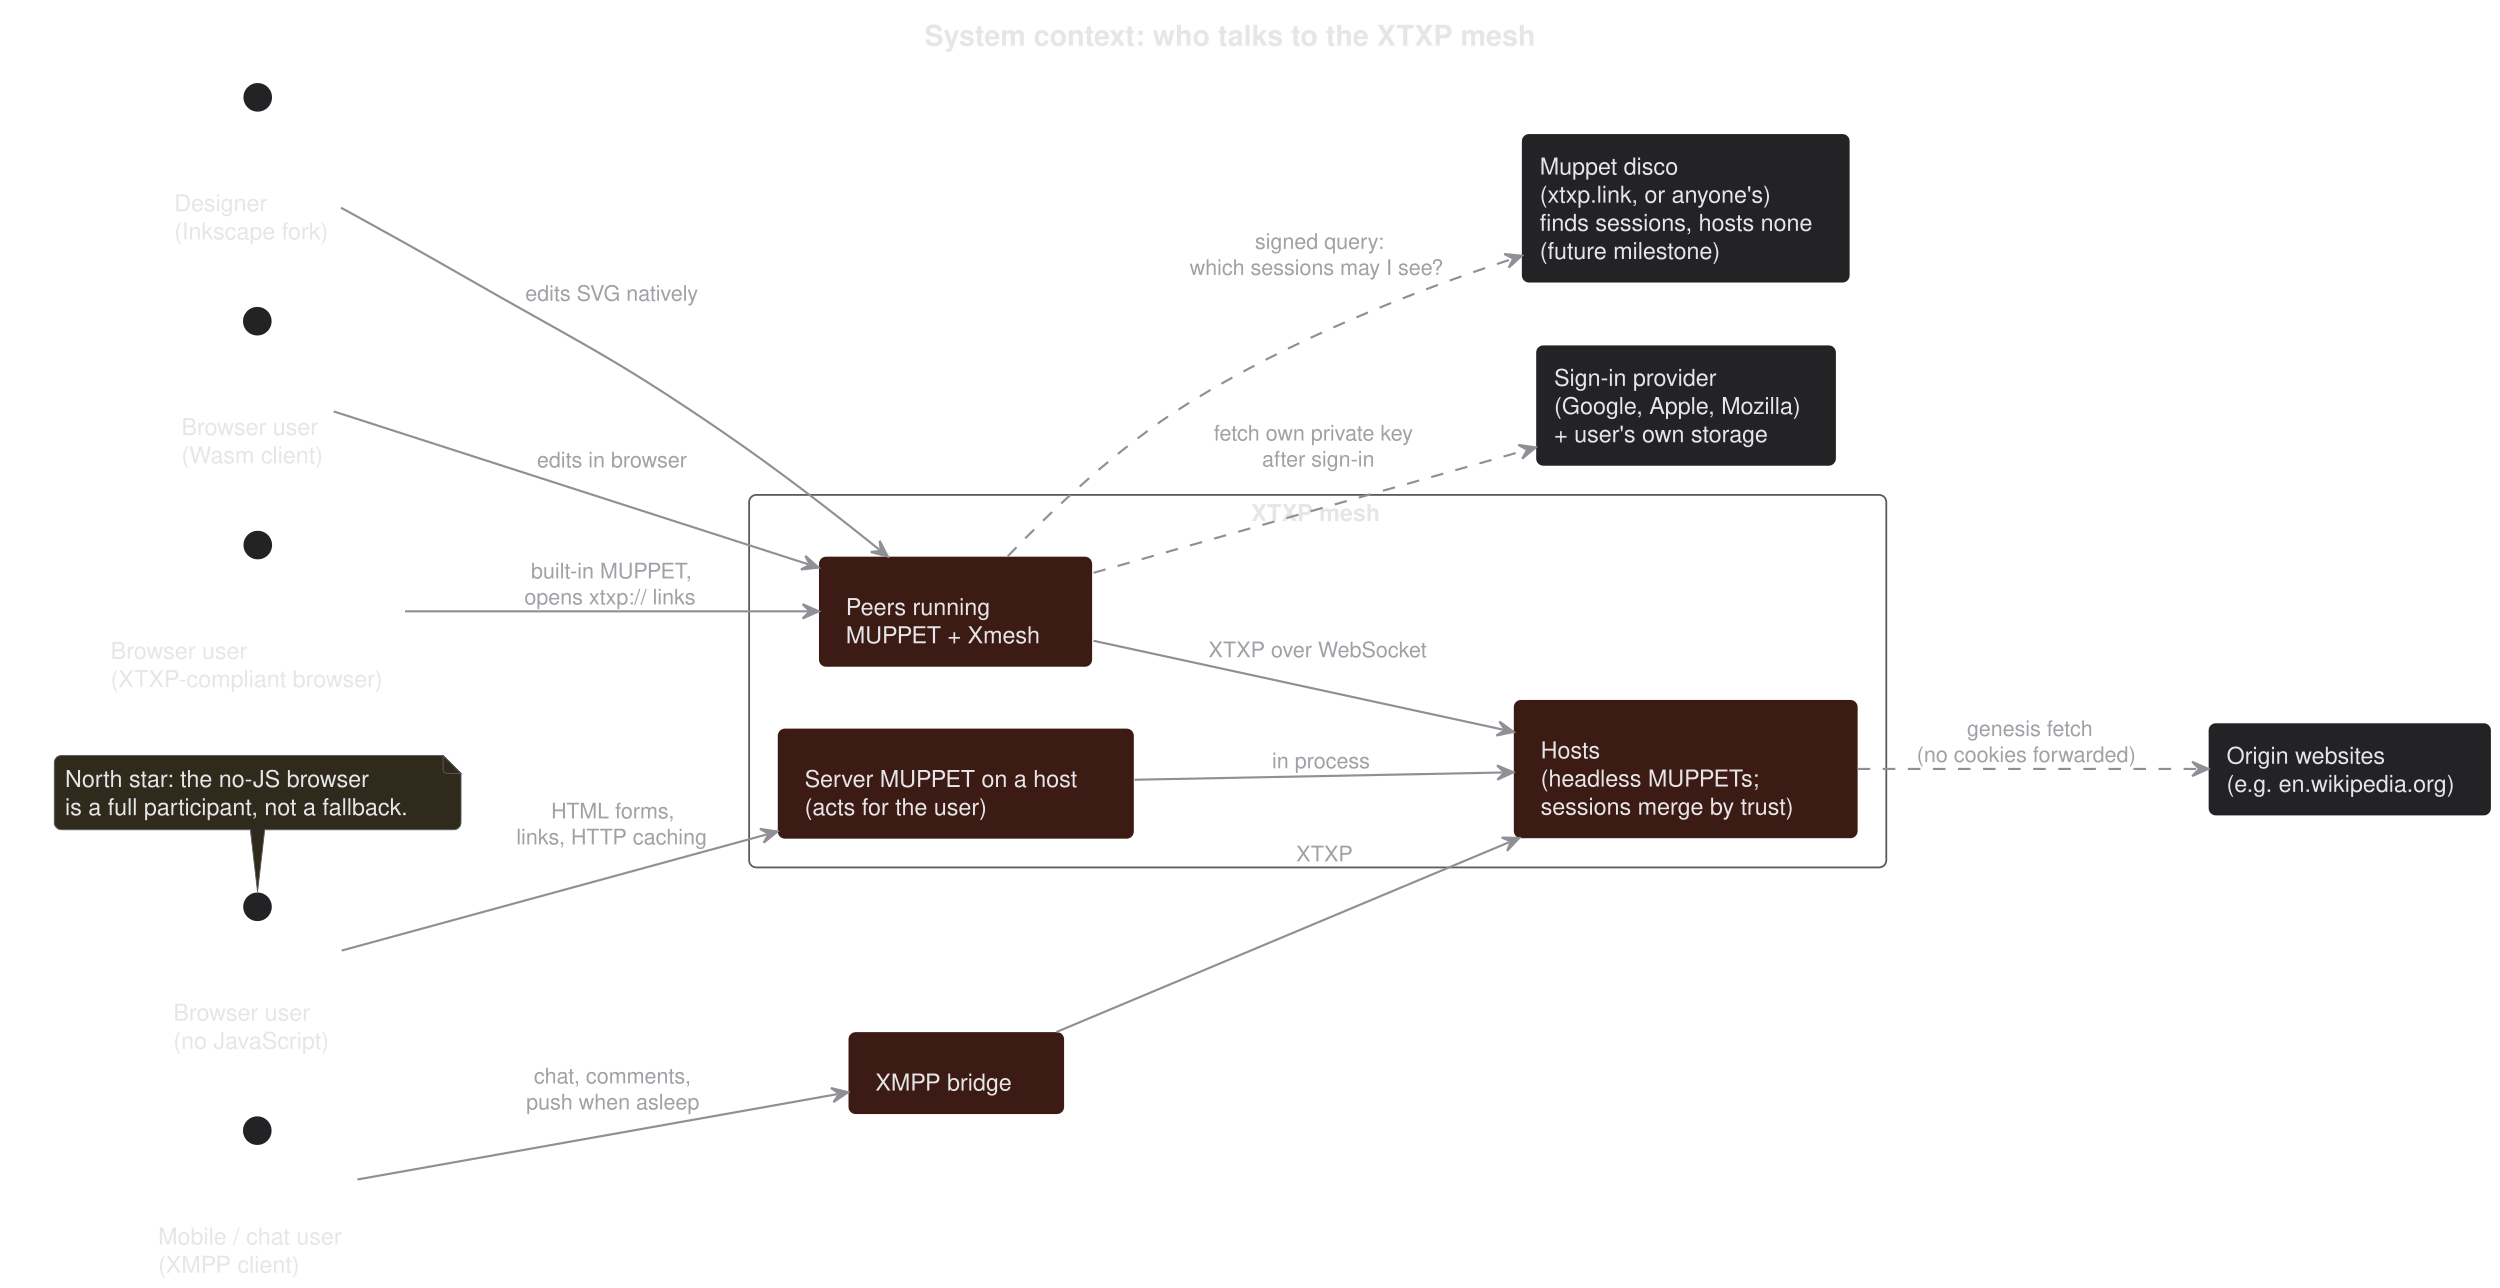
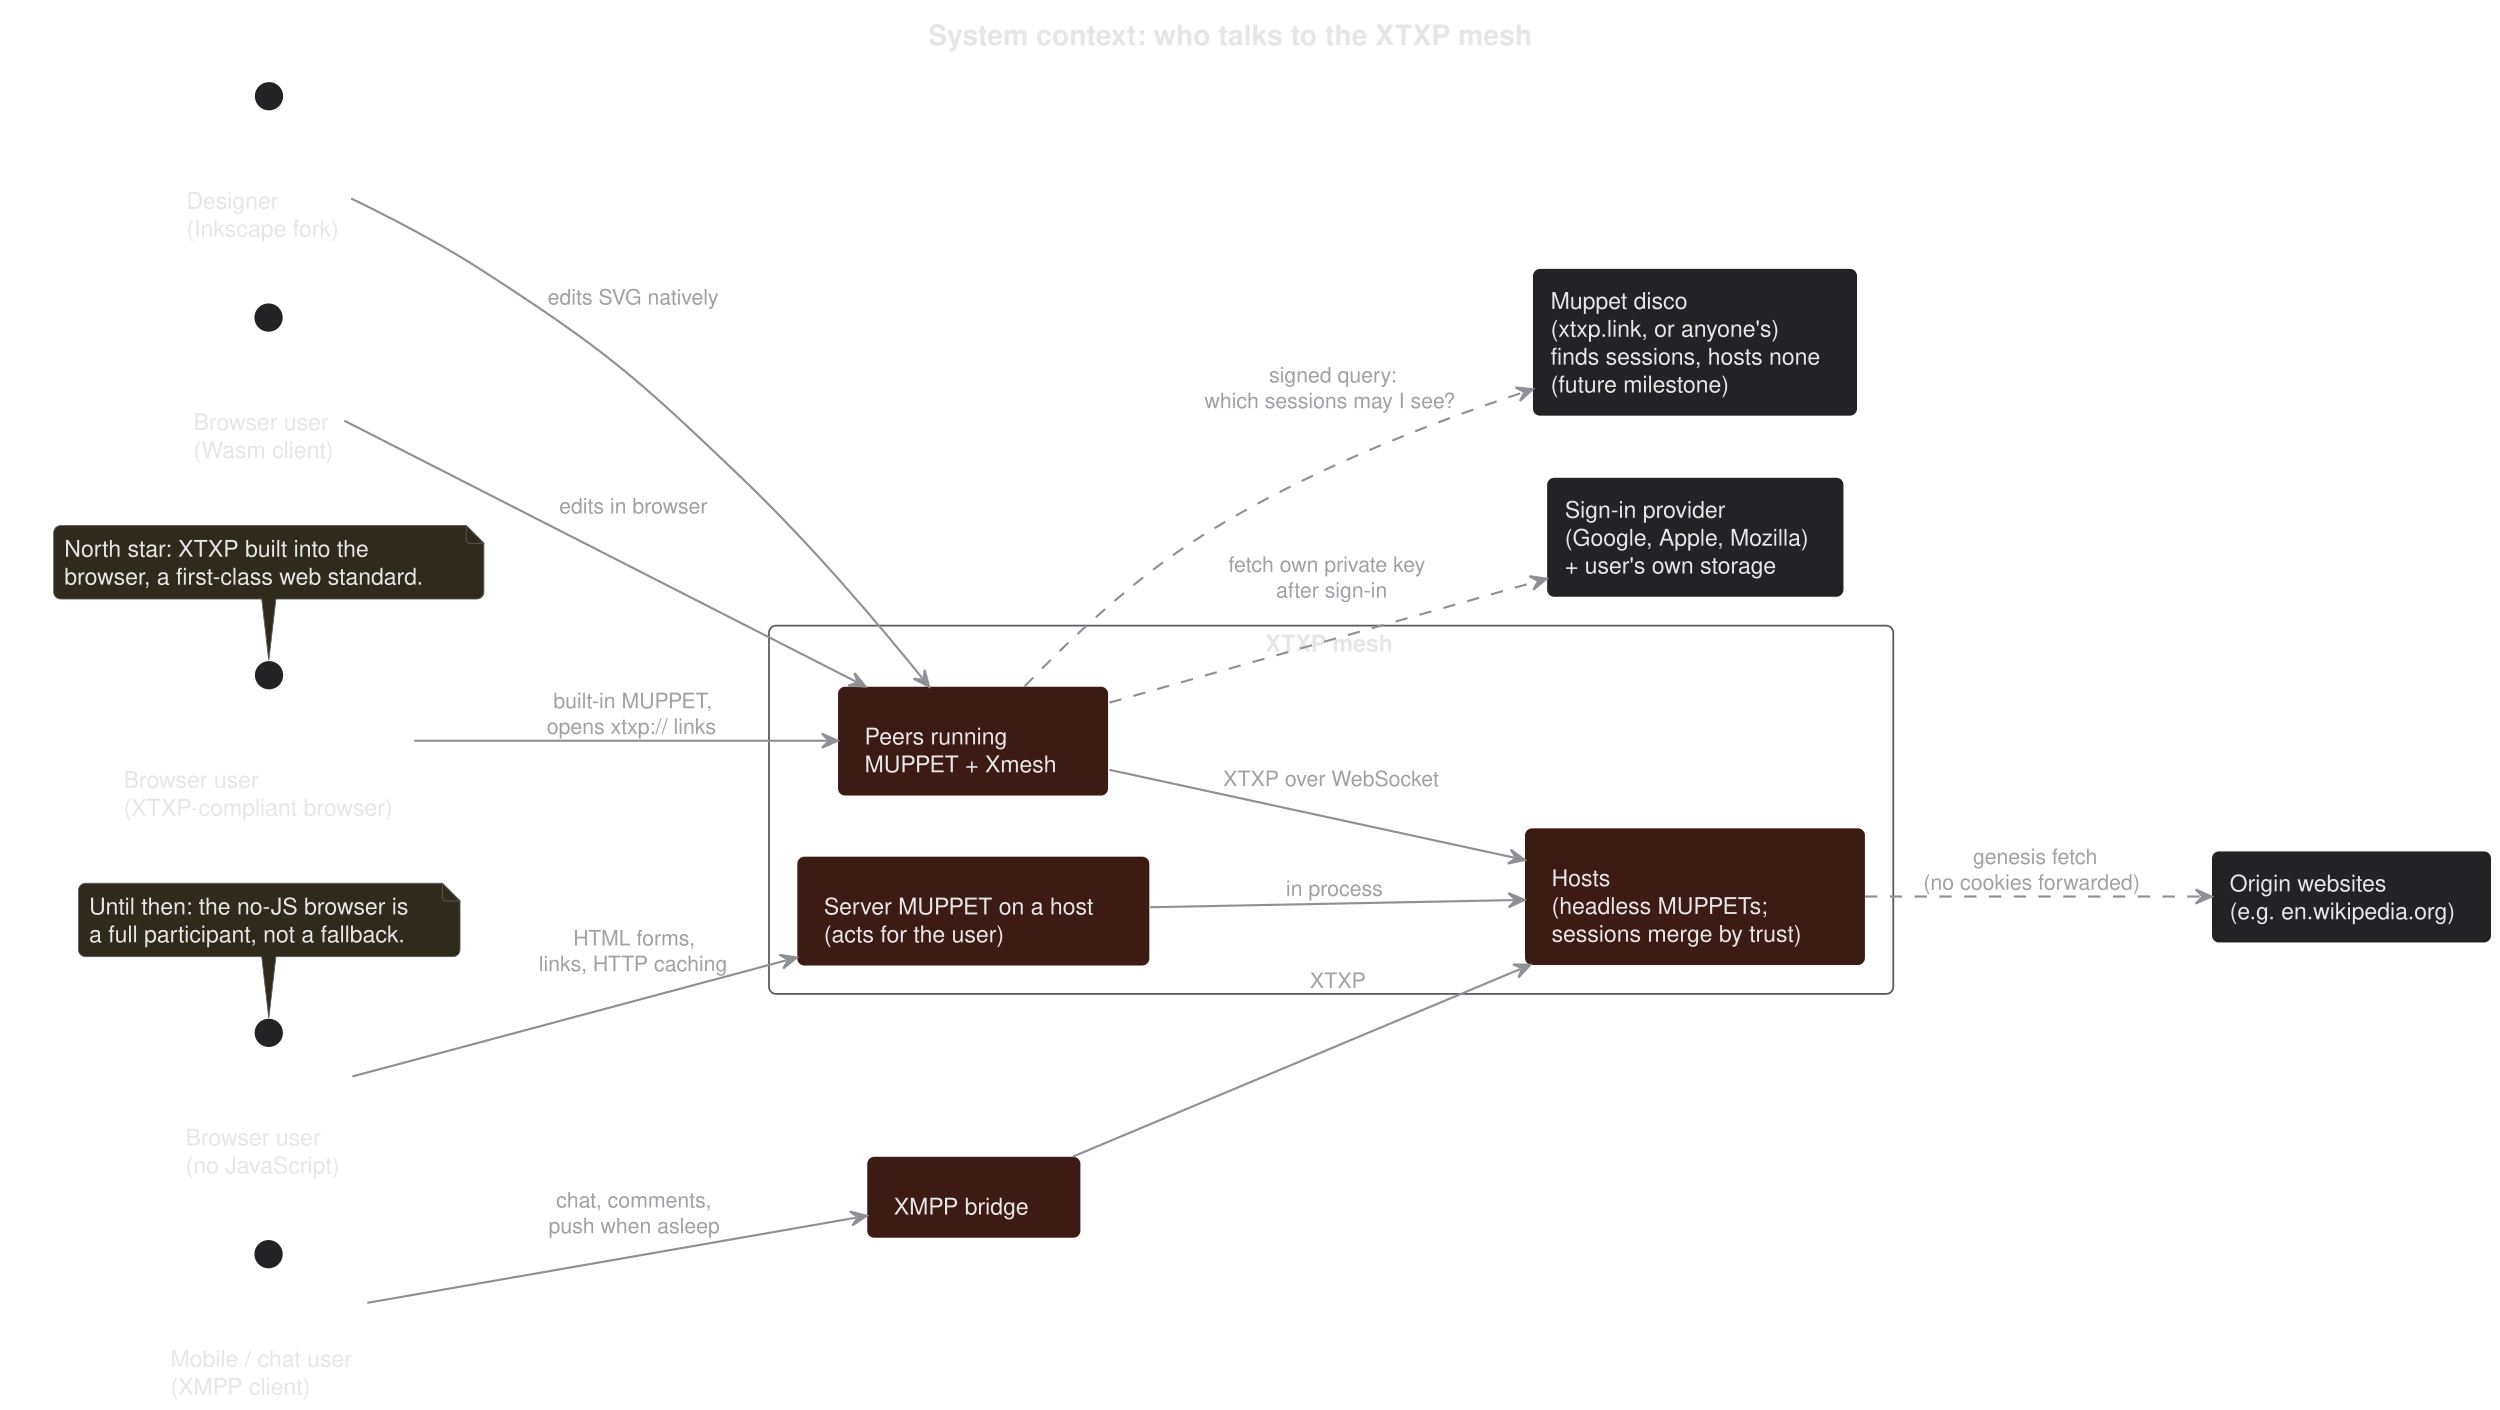
- <svg xmlns="http://www.w3.org/2000/svg" contentStyleType="text/css" data-diagram-type="DESCRIPTION" height="719px" preserveAspectRatio="none" style="width:1396px;height:719px;" version="1.1" viewBox="0 0 1396 719" width="1396px" zoomAndPan="magnify">
+ <svg xmlns="http://www.w3.org/2000/svg" contentStyleType="text/css" data-diagram-type="DESCRIPTION" height="796px" preserveAspectRatio="none" style="width:1412px;height:796px;" version="1.1" viewBox="0 0 1412 796" width="1412px" zoomAndPan="magnify">
  <defs />
  <g>
    <g class="title" data-source-line="2">
-       <text fill="#E6E6E8" font-family="Helvetica" font-size="16" font-weight="bold" lengthAdjust="spacing" textLength="350.5" x="516.21" y="25.5">System context: who talks to the XTXP mesh</text>
+       <text fill="#E6E6E8" font-family="Helvetica" font-size="16" font-weight="bold" lengthAdjust="spacing" textLength="350.5" x="524.215" y="25.5">System context: who talks to the XTXP mesh</text>
    </g>
    <g class="cluster" data-entity="mesh" data-source-line="12" data-uid="ent0007" id="cluster_mesh">
-       <rect fill="none" height="208" rx="4" ry="4" style="stroke:#5A5A60;stroke-width:1;" width="635" x="418.31" y="276.359" />
-       <text fill="#E6E6E8" font-family="Helvetica" font-size="13" font-weight="bold" lengthAdjust="spacing" textLength="74.356" x="698.632" y="290.953">XTXP mesh</text>
+       <rect fill="none" height="208" rx="4" ry="4" style="stroke:#5A5A60;stroke-width:1;" width="635" x="434.32" y="353.359" />
+       <text fill="#E6E6E8" font-family="Helvetica" font-size="13" font-weight="bold" lengthAdjust="spacing" textLength="74.356" x="714.642" y="367.953">XTXP mesh</text>
    </g>
    <g class="entity" data-entity="peers" data-source-line="13" data-uid="ent0008" id="entity_peers">
-       <rect fill="#3D1B15" height="61.459" rx="4" ry="4" width="152.525" x="457.31" y="310.859" />
-       <rect fill="#3D1B15" height="10" width="15" x="589.835" y="315.859" />
-       <rect fill="#3D1B15" height="2" width="4" x="587.835" y="317.859" />
-       <rect fill="#3D1B15" height="2" width="4" x="587.835" y="321.859" />
-       <text fill="#E6E6E8" font-family="Helvetica" font-size="13" lengthAdjust="spacing" textLength="85.617" x="472.31" y="343.453">Peers running</text>
-       <text fill="#E6E6E8" font-family="Helvetica" font-size="13" lengthAdjust="spacing" textLength="112.525" x="472.31" y="359.183">MUPPET + Xmesh</text>
+       <rect fill="#3D1B15" height="61.459" rx="4" ry="4" width="152.525" x="473.32" y="387.859" />
+       <rect fill="#3D1B15" height="10" width="15" x="605.845" y="392.859" />
+       <rect fill="#3D1B15" height="2" width="4" x="603.845" y="394.859" />
+       <rect fill="#3D1B15" height="2" width="4" x="603.845" y="398.859" />
+       <text fill="#E6E6E8" font-family="Helvetica" font-size="13" lengthAdjust="spacing" textLength="85.617" x="488.32" y="420.453">Peers running</text>
+       <text fill="#E6E6E8" font-family="Helvetica" font-size="13" lengthAdjust="spacing" textLength="112.525" x="488.32" y="436.183">MUPPET + Xmesh</text>
    </g>
    <g class="entity" data-entity="hosts" data-source-line="14" data-uid="ent0009" id="entity_hosts">
-       <rect fill="#3D1B15" height="77.189" rx="4" ry="4" width="191.988" x="845.31" y="390.859" />
-       <rect fill="#3D1B15" height="10" width="15" x="1017.298" y="395.859" />
-       <rect fill="#3D1B15" height="2" width="4" x="1015.298" y="397.859" />
-       <rect fill="#3D1B15" height="2" width="4" x="1015.298" y="401.859" />
-       <text fill="#E6E6E8" font-family="Helvetica" font-size="13" lengthAdjust="spacing" textLength="35.433" x="860.31" y="423.453">Hosts</text>
-       <text fill="#E6E6E8" font-family="Helvetica" font-size="13" lengthAdjust="spacing" textLength="128.388" x="860.31" y="439.183">(headless MUPPETs;</text>
-       <text fill="#E6E6E8" font-family="Helvetica" font-size="13" lengthAdjust="spacing" textLength="151.988" x="860.31" y="454.912">sessions merge by trust)</text>
+       <rect fill="#3D1B15" height="77.189" rx="4" ry="4" width="191.988" x="861.32" y="467.859" />
+       <rect fill="#3D1B15" height="10" width="15" x="1033.308" y="472.859" />
+       <rect fill="#3D1B15" height="2" width="4" x="1031.308" y="474.859" />
+       <rect fill="#3D1B15" height="2" width="4" x="1031.308" y="478.859" />
+       <text fill="#E6E6E8" font-family="Helvetica" font-size="13" lengthAdjust="spacing" textLength="35.433" x="876.32" y="500.453">Hosts</text>
+       <text fill="#E6E6E8" font-family="Helvetica" font-size="13" lengthAdjust="spacing" textLength="128.388" x="876.32" y="516.183">(headless MUPPETs;</text>
+       <text fill="#E6E6E8" font-family="Helvetica" font-size="13" lengthAdjust="spacing" textLength="151.988" x="876.32" y="531.912">sessions merge by trust)</text>
    </g>
    <g class="entity" data-entity="server" data-source-line="15" data-uid="ent0010" id="entity_server">
-       <rect fill="#3D1B15" height="61.459" rx="4" ry="4" width="198.818" x="434.31" y="406.859" />
-       <rect fill="#3D1B15" height="10" width="15" x="613.128" y="411.859" />
-       <rect fill="#3D1B15" height="2" width="4" x="611.128" y="413.859" />
-       <rect fill="#3D1B15" height="2" width="4" x="611.128" y="417.859" />
-       <text fill="#E6E6E8" font-family="Helvetica" font-size="13" lengthAdjust="spacing" textLength="158.818" x="449.31" y="439.453">Server MUPPET on a host</text>
-       <text fill="#E6E6E8" font-family="Helvetica" font-size="13" lengthAdjust="spacing" textLength="110.335" x="449.31" y="455.183">(acts for the user)</text>
+       <rect fill="#3D1B15" height="61.459" rx="4" ry="4" width="198.818" x="450.32" y="483.859" />
+       <rect fill="#3D1B15" height="10" width="15" x="629.138" y="488.859" />
+       <rect fill="#3D1B15" height="2" width="4" x="627.138" y="490.859" />
+       <rect fill="#3D1B15" height="2" width="4" x="627.138" y="494.859" />
+       <text fill="#E6E6E8" font-family="Helvetica" font-size="13" lengthAdjust="spacing" textLength="158.818" x="465.32" y="516.453">Server MUPPET on a host</text>
+       <text fill="#E6E6E8" font-family="Helvetica" font-size="13" lengthAdjust="spacing" textLength="110.335" x="465.32" y="532.183">(acts for the user)</text>
    </g>
    <g class="entity" data-entity="designer" data-source-line="6" data-uid="ent0002" id="entity_designer">
-       <ellipse cx="143.915" cy="54.359" fill="#232326" rx="8" ry="8" />
-       <path d="M143.915,62.359 L143.915,89.359 M130.915,70.359 L156.915,70.359 M143.915,89.359 L130.915,104.359 M143.915,89.359 L156.915,104.359" fill="none" />
-       <text fill="#E6E6E8" font-family="Helvetica" font-size="13" lengthAdjust="spacing" textLength="55.098" x="97.31" y="117.953">Designer</text>
-       <text fill="#E6E6E8" font-family="Helvetica" font-size="13" lengthAdjust="spacing" textLength="93.209" x="97.31" y="133.683">(Inkscape fork)</text>
+       <ellipse cx="151.924" cy="54.359" fill="#232326" rx="8" ry="8" />
+       <path d="M151.924,62.359 L151.924,89.359 M138.924,70.359 L164.924,70.359 M151.924,89.359 L138.924,104.359 M151.924,89.359 L164.924,104.359" fill="none" />
+       <text fill="#E6E6E8" font-family="Helvetica" font-size="13" lengthAdjust="spacing" textLength="55.098" x="105.32" y="117.953">Designer</text>
+       <text fill="#E6E6E8" font-family="Helvetica" font-size="13" lengthAdjust="spacing" textLength="93.209" x="105.32" y="133.683">(Inkscape fork)</text>
    </g>
    <g class="entity" data-entity="wasm" data-source-line="7" data-uid="ent0003" id="entity_wasm">
-       <ellipse cx="143.677" cy="179.359" fill="#232326" rx="8" ry="8" />
-       <path d="M143.677,187.359 L143.677,214.359 M130.677,195.359 L156.677,195.359 M143.677,214.359 L130.677,229.359 M143.677,214.359 L156.677,229.359" fill="none" />
-       <text fill="#E6E6E8" font-family="Helvetica" font-size="13" lengthAdjust="spacing" textLength="81.847" x="101.31" y="242.953">Browser user</text>
-       <text fill="#E6E6E8" font-family="Helvetica" font-size="13" lengthAdjust="spacing" textLength="84.735" x="101.31" y="258.683">(Wasm client)</text>
+       <ellipse cx="151.687" cy="179.359" fill="#232326" rx="8" ry="8" />
+       <path d="M151.687,187.359 L151.687,214.359 M138.687,195.359 L164.687,195.359 M151.687,214.359 L138.687,229.359 M151.687,214.359 L164.687,229.359" fill="none" />
+       <text fill="#E6E6E8" font-family="Helvetica" font-size="13" lengthAdjust="spacing" textLength="81.847" x="109.32" y="242.953">Browser user</text>
+       <text fill="#E6E6E8" font-family="Helvetica" font-size="13" lengthAdjust="spacing" textLength="84.735" x="109.32" y="258.683">(Wasm client)</text>
    </g>
    <g class="entity" data-entity="native" data-source-line="8" data-uid="ent0004" id="entity_native">
-       <ellipse cx="143.946" cy="304.359" fill="#232326" rx="8" ry="8" />
-       <path d="M143.946,312.359 L143.946,339.359 M130.946,320.359 L156.946,320.359 M143.946,339.359 L130.946,354.359 M143.946,339.359 L156.946,354.359" fill="none" />
-       <text fill="#E6E6E8" font-family="Helvetica" font-size="13" lengthAdjust="spacing" textLength="81.847" x="61.81" y="367.953">Browser user</text>
-       <text fill="#E6E6E8" font-family="Helvetica" font-size="13" lengthAdjust="spacing" textLength="164.271" x="61.81" y="383.683">(XTXP-compliant browser)</text>
+       <ellipse cx="151.956" cy="381.359" fill="#232326" rx="8" ry="8" />
+       <path d="M151.956,389.359 L151.956,416.359 M138.956,397.359 L164.956,397.359 M151.956,416.359 L138.956,431.359 M151.956,416.359 L164.956,431.359" fill="none" />
+       <text fill="#E6E6E8" font-family="Helvetica" font-size="13" lengthAdjust="spacing" textLength="81.847" x="69.82" y="444.953">Browser user</text>
+       <text fill="#E6E6E8" font-family="Helvetica" font-size="13" lengthAdjust="spacing" textLength="164.271" x="69.82" y="460.683">(XTXP-compliant browser)</text>
    </g>
    <g class="entity" data-entity="nojs" data-source-line="9" data-uid="ent0005" id="entity_nojs">
-       <ellipse cx="143.792" cy="506.359" fill="#232326" rx="8" ry="8" />
-       <path d="M143.792,514.359 L143.792,541.359 M130.792,522.359 L156.792,522.359 M143.792,541.359 L130.792,556.359 M143.792,541.359 L156.792,556.359" fill="none" />
-       <text fill="#E6E6E8" font-family="Helvetica" font-size="13" lengthAdjust="spacing" textLength="81.847" x="96.81" y="569.953">Browser user</text>
-       <text fill="#E6E6E8" font-family="Helvetica" font-size="13" lengthAdjust="spacing" textLength="93.964" x="96.81" y="585.683">(no JavaScript)</text>
+       <ellipse cx="151.802" cy="583.359" fill="#232326" rx="8" ry="8" />
+       <path d="M151.802,591.359 L151.802,618.359 M138.802,599.359 L164.802,599.359 M151.802,618.359 L138.802,633.359 M151.802,618.359 L164.802,633.359" fill="none" />
+       <text fill="#E6E6E8" font-family="Helvetica" font-size="13" lengthAdjust="spacing" textLength="81.847" x="104.82" y="646.953">Browser user</text>
+       <text fill="#E6E6E8" font-family="Helvetica" font-size="13" lengthAdjust="spacing" textLength="93.964" x="104.82" y="662.683">(no JavaScript)</text>
    </g>
    <g class="entity" data-entity="mobile" data-source-line="10" data-uid="ent0006" id="entity_mobile">
-       <ellipse cx="143.668" cy="631.359" fill="#232326" rx="8" ry="8" />
-       <path d="M143.668,639.359 L143.668,666.359 M130.668,647.359 L156.668,647.359 M143.668,666.359 L130.668,681.359 M143.668,666.359 L156.668,681.359" fill="none" />
-       <text fill="#E6E6E8" font-family="Helvetica" font-size="13" lengthAdjust="spacing" textLength="110.716" x="88.31" y="694.953">Mobile / chat user</text>
-       <text fill="#E6E6E8" font-family="Helvetica" font-size="13" lengthAdjust="spacing" textLength="83.592" x="88.31" y="710.683">(XMPP client)</text>
+       <ellipse cx="151.678" cy="708.359" fill="#232326" rx="8" ry="8" />
+       <path d="M151.678,716.359 L151.678,743.359 M138.678,724.359 L164.678,724.359 M151.678,743.359 L138.678,758.359 M151.678,743.359 L164.678,758.359" fill="none" />
+       <text fill="#E6E6E8" font-family="Helvetica" font-size="13" lengthAdjust="spacing" textLength="110.716" x="96.32" y="771.953">Mobile / chat user</text>
+       <text fill="#E6E6E8" font-family="Helvetica" font-size="13" lengthAdjust="spacing" textLength="83.592" x="96.32" y="787.683">(XMPP client)</text>
    </g>
    <g class="entity" data-entity="disco" data-source-line="18" data-uid="ent0011" id="entity_disco">
-       <rect fill="#232326" height="82.918" rx="4" ry="4" width="183.02" x="849.81" y="74.859" />
-       <text fill="#E6E6E8" font-family="Helvetica" font-size="13" lengthAdjust="spacing" textLength="84.03" x="859.81" y="97.453">Muppet disco</text>
-       <text fill="#E6E6E8" font-family="Helvetica" font-size="13" lengthAdjust="spacing" textLength="140.594" x="859.81" y="113.183">(xtxp.link, or anyone's)</text>
-       <text fill="#E6E6E8" font-family="Helvetica" font-size="13" lengthAdjust="spacing" textLength="163.02" x="859.81" y="128.912">finds sessions, hosts none</text>
-       <text fill="#E6E6E8" font-family="Helvetica" font-size="13" lengthAdjust="spacing" textLength="109.484" x="859.81" y="144.642">(future milestone)</text>
+       <rect fill="#232326" height="82.918" rx="4" ry="4" width="183.02" x="865.82" y="151.859" />
+       <text fill="#E6E6E8" font-family="Helvetica" font-size="13" lengthAdjust="spacing" textLength="84.03" x="875.82" y="174.453">Muppet disco</text>
+       <text fill="#E6E6E8" font-family="Helvetica" font-size="13" lengthAdjust="spacing" textLength="140.594" x="875.82" y="190.183">(xtxp.link, or anyone's)</text>
+       <text fill="#E6E6E8" font-family="Helvetica" font-size="13" lengthAdjust="spacing" textLength="163.02" x="875.82" y="205.912">finds sessions, hosts none</text>
+       <text fill="#E6E6E8" font-family="Helvetica" font-size="13" lengthAdjust="spacing" textLength="109.484" x="875.82" y="221.642">(future milestone)</text>
    </g>
    <g class="entity" data-entity="bridge" data-source-line="19" data-uid="ent0012" id="entity_bridge">
-       <rect fill="#3D1B15" height="45.73" rx="4" ry="4" width="120.387" x="473.81" y="576.359" />
-       <rect fill="#3D1B15" height="10" width="15" x="574.197" y="581.359" />
-       <rect fill="#3D1B15" height="2" width="4" x="572.197" y="583.359" />
-       <rect fill="#3D1B15" height="2" width="4" x="572.197" y="587.359" />
-       <text fill="#E6E6E8" font-family="Helvetica" font-size="13" lengthAdjust="spacing" textLength="80.387" x="488.81" y="608.953">XMPP bridge</text>
+       <rect fill="#3D1B15" height="45.73" rx="4" ry="4" width="120.387" x="489.82" y="653.359" />
+       <rect fill="#3D1B15" height="10" width="15" x="590.207" y="658.359" />
+       <rect fill="#3D1B15" height="2" width="4" x="588.207" y="660.359" />
+       <rect fill="#3D1B15" height="2" width="4" x="588.207" y="664.359" />
+       <text fill="#E6E6E8" font-family="Helvetica" font-size="13" lengthAdjust="spacing" textLength="80.387" x="504.82" y="685.953">XMPP bridge</text>
    </g>
    <g class="entity" data-entity="origin" data-source-line="20" data-uid="ent0013" id="entity_origin">
-       <rect fill="#232326" height="51.459" rx="4" ry="4" width="157.611" x="1233.31" y="403.859" />
-       <text fill="#E6E6E8" font-family="Helvetica" font-size="13" lengthAdjust="spacing" textLength="95.323" x="1243.31" y="426.453">Origin websites</text>
-       <text fill="#E6E6E8" font-family="Helvetica" font-size="13" lengthAdjust="spacing" textLength="137.611" x="1243.31" y="442.183">(e.g. en.wikipedia.org)</text>
+       <rect fill="#232326" height="51.459" rx="4" ry="4" width="157.611" x="1249.32" y="480.859" />
+       <text fill="#E6E6E8" font-family="Helvetica" font-size="13" lengthAdjust="spacing" textLength="95.323" x="1259.32" y="503.453">Origin websites</text>
+       <text fill="#E6E6E8" font-family="Helvetica" font-size="13" lengthAdjust="spacing" textLength="137.611" x="1259.32" y="519.183">(e.g. en.wikipedia.org)</text>
    </g>
    <g class="entity" data-entity="sso" data-source-line="21" data-uid="ent0014" id="entity_sso">
-       <rect fill="#232326" height="67.189" rx="4" ry="4" width="167.355" x="857.81" y="192.859" />
-       <text fill="#E6E6E8" font-family="Helvetica" font-size="13" lengthAdjust="spacing" textLength="99.144" x="867.81" y="215.453">Sign-in provider</text>
-       <text fill="#E6E6E8" font-family="Helvetica" font-size="13" lengthAdjust="spacing" textLength="147.355" x="867.81" y="231.183">(Google, Apple, Mozilla)</text>
-       <text fill="#E6E6E8" font-family="Helvetica" font-size="13" lengthAdjust="spacing" textLength="130.121" x="867.81" y="246.912">+ user's own storage</text>
+       <rect fill="#232326" height="67.189" rx="4" ry="4" width="167.355" x="873.82" y="269.859" />
+       <text fill="#E6E6E8" font-family="Helvetica" font-size="13" lengthAdjust="spacing" textLength="99.144" x="883.82" y="292.453">Sign-in provider</text>
+       <text fill="#E6E6E8" font-family="Helvetica" font-size="13" lengthAdjust="spacing" textLength="147.355" x="883.82" y="308.183">(Google, Apple, Mozilla)</text>
+       <text fill="#E6E6E8" font-family="Helvetica" font-size="13" lengthAdjust="spacing" textLength="130.121" x="883.82" y="323.912">+ user's own storage</text>
    </g>
    <g class="entity" data-entity="GMN30" data-source-line="42" data-uid="ent0031" id="entity_GMN30">
-       <path d="M30.31,425.859 L30.31,459.318 A4,4 0 0 0 34.31,463.318 L139.81,463.318 L143.81,497.989 L147.81,463.318 L253.425,463.318 A4,4 0 0 0 257.425,459.318 L257.425,431.859 L247.425,421.859 L34.31,421.859 A4,4 0 0 0 30.31,425.859" fill="#2F2A1C" style="stroke:#5A5A60;stroke-width:0.5;" />
-       <path d="M247.425,421.859 L247.425,429.859 A2,2 0 0 0 249.425,431.859 L257.425,431.859 L247.425,421.859" fill="#2F2A1C" style="stroke:#5A5A60;stroke-width:0.5;" />
-       <text fill="#E6E6E8" font-family="Helvetica" font-size="13" lengthAdjust="spacing" textLength="183.46" x="36.31" y="439.453">North star: the no-JS browser</text>
-       <text fill="#E6E6E8" font-family="Helvetica" font-size="13" lengthAdjust="spacing" textLength="206.115" x="36.31" y="455.183">is a full participant, not a fallback.</text>
+       <path d="M30.32,300.859 L30.32,334.318 A4,4 0 0 0 34.32,338.318 L147.82,338.318 L151.82,372.989 L155.82,338.318 L269.291,338.318 A4,4 0 0 0 273.291,334.318 L273.291,306.859 L263.291,296.859 L34.32,296.859 A4,4 0 0 0 30.32,300.859" fill="#2F2A1C" style="stroke:#5A5A60;stroke-width:0.5;" />
+       <path d="M263.291,296.859 L263.291,304.859 A2,2 0 0 0 265.291,306.859 L273.291,306.859 L263.291,296.859" fill="#2F2A1C" style="stroke:#5A5A60;stroke-width:0.5;" />
+       <text fill="#E6E6E8" font-family="Helvetica" font-size="13" lengthAdjust="spacing" textLength="182.781" x="36.32" y="314.453">North star: XTXP built into the</text>
+       <text fill="#E6E6E8" font-family="Helvetica" font-size="13" lengthAdjust="spacing" textLength="221.971" x="36.32" y="330.183">browser, a first-class web standard.</text>
+     </g>
+     <g class="entity" data-entity="GMN33" data-source-line="47" data-uid="ent0034" id="entity_GMN33">
+       <path d="M44.32,502.859 L44.32,536.318 A4,4 0 0 0 48.32,540.318 L147.82,540.318 L151.82,574.989 L155.82,540.318 L255.819,540.318 A4,4 0 0 0 259.818,536.318 L259.818,508.859 L249.819,498.859 L48.32,498.859 A4,4 0 0 0 44.32,502.859" fill="#2F2A1C" style="stroke:#5A5A60;stroke-width:0.5;" />
+       <path d="M249.819,498.859 L249.819,506.859 A2,2 0 0 0 251.819,508.859 L259.818,508.859 L249.819,498.859" fill="#2F2A1C" style="stroke:#5A5A60;stroke-width:0.5;" />
+       <text fill="#E6E6E8" font-family="Helvetica" font-size="13" lengthAdjust="spacing" textLength="194.499" x="50.32" y="516.453">Until then: the no-JS browser is</text>
+       <text fill="#E6E6E8" font-family="Helvetica" font-size="13" lengthAdjust="spacing" textLength="192.448" x="50.32" y="532.183">a full participant, not a fallback.</text>
    </g>
    <g class="link" data-entity-1="designer" data-entity-2="peers" data-source-line="23" data-uid="lnk15" id="link_designer_peers">
-       <path d="M190.46,116.019 C210.99,127.239 235.47,140.789 257.31,153.359 C322.46,190.839 340.27,197.949 402.31,240.359 C434.84,262.589 465.399,286.313 491.049,306.993" fill="none" id="designer-to-peers" style="stroke:#8F8F95;stroke-width:1.2;" />
-       <polygon fill="#8F8F95" points="495.72,310.759,491.224,301.997,491.827,307.621,486.203,308.224,495.72,310.759" style="stroke:#8F8F95;stroke-width:1.2;" />
-       <text fill="#A0A0A6" font-family="Helvetica" font-size="12" lengthAdjust="spacing" textLength="103.242" x="293.31" y="167.984">edits SVG natively</text>
+       <path d="M198.36,112.119 C221.43,123.299 249.52,137.939 273.32,153.359 C342.58,198.239 358.67,212.319 418.32,269.359 C458.33,307.629 495.862,352.02 521.002,383.17" fill="none" id="designer-to-peers" style="stroke:#8F8F95;stroke-width:1.2;" />
+       <polygon fill="#8F8F95" points="524.77,387.839,522.23,378.324,521.63,383.949,516.005,383.348,524.77,387.839" style="stroke:#8F8F95;stroke-width:1.2;" />
+       <text fill="#A0A0A6" font-family="Helvetica" font-size="12" lengthAdjust="spacing" textLength="103.242" x="309.32" y="171.984">edits SVG natively</text>
    </g>
    <g class="link" data-entity-1="wasm" data-entity-2="peers" data-source-line="24" data-uid="lnk16" id="link_wasm_peers">
-       <path d="M186.34,229.739 C250.85,250.519 370.429,289.039 451.339,315.109" fill="none" id="wasm-to-peers" style="stroke:#8F8F95;stroke-width:1.2;" />
-       <polygon fill="#8F8F95" points="457.05,316.949,449.71,310.382,452.291,315.416,447.257,317.997,457.05,316.949" style="stroke:#8F8F95;stroke-width:1.2;" />
-       <text fill="#A0A0A6" font-family="Helvetica" font-size="12" lengthAdjust="spacing" textLength="90.984" x="299.81" y="260.984">edits in browser</text>
+       <path d="M194.45,237.599 C264.84,273.499 402.295,343.623 483.485,385.033" fill="none" id="wasm-to-peers" style="stroke:#8F8F95;stroke-width:1.2;" />
+       <polygon fill="#8F8F95" points="488.83,387.759,482.63,380.107,484.376,385.488,478.995,387.233,488.83,387.759" style="stroke:#8F8F95;stroke-width:1.2;" />
+       <text fill="#A0A0A6" font-family="Helvetica" font-size="12" lengthAdjust="spacing" textLength="90.984" x="315.82" y="289.984">edits in browser</text>
    </g>
    <g class="link" data-entity-1="native" data-entity-2="peers" data-source-line="25" data-uid="lnk17" id="link_native_peers">
-       <path d="M226.15,341.359 C294.26,341.359 384.72,341.359 451.18,341.359" fill="none" id="native-to-peers" style="stroke:#8F8F95;stroke-width:1.2;" />
-       <polygon fill="#8F8F95" points="457.18,341.359,448.18,337.359,452.18,341.359,448.18,345.359,457.18,341.359" style="stroke:#8F8F95;stroke-width:1.2;" />
-       <text fill="#A0A0A6" font-family="Helvetica" font-size="12" lengthAdjust="spacing" textLength="96.586" x="296.525" y="322.984">built-in MUPPET,</text>
-       <text fill="#A0A0A6" font-family="Helvetica" font-size="12" lengthAdjust="spacing" textLength="104.016" x="292.81" y="337.504">opens xtxp:// links</text>
+       <path d="M233.91,418.359 C304.06,418.359 398.7,418.359 467.2,418.359" fill="none" id="native-to-peers" style="stroke:#8F8F95;stroke-width:1.2;" />
+       <polygon fill="#8F8F95" points="473.2,418.359,464.2,414.359,468.2,418.359,464.2,422.359,473.2,418.359" style="stroke:#8F8F95;stroke-width:1.2;" />
+       <text fill="#A0A0A6" font-family="Helvetica" font-size="12" lengthAdjust="spacing" textLength="96.586" x="312.535" y="399.984">built-in MUPPET,</text>
+       <text fill="#A0A0A6" font-family="Helvetica" font-size="12" lengthAdjust="spacing" textLength="104.016" x="308.82" y="414.504">opens xtxp:// links</text>
    </g>
    <g class="link" data-entity-1="nojs" data-entity-2="server" data-source-line="26" data-uid="lnk18" id="link_nojs_server">
-       <path d="M190.85,530.779 C250.47,514.499 350.202,487.251 428.302,465.911" fill="none" id="nojs-to-server" style="stroke:#8F8F95;stroke-width:1.2;" />
-       <polygon fill="#8F8F95" points="434.09,464.329,424.354,462.843,429.267,465.647,426.463,470.56,434.09,464.329" style="stroke:#8F8F95;stroke-width:1.2;" />
-       <text fill="#A0A0A6" font-family="Helvetica" font-size="12" lengthAdjust="spacing" textLength="74.121" x="307.751" y="456.984">HTML forms,</text>
-       <text fill="#A0A0A6" font-family="Helvetica" font-size="12" lengthAdjust="spacing" textLength="113.004" x="288.31" y="471.504">links, HTTP caching</text>
+       <path d="M199.02,607.989 C260.22,591.609 364.004,563.831 444.254,542.351" fill="none" id="nojs-to-server" style="stroke:#8F8F95;stroke-width:1.2;" />
+       <polygon fill="#8F8F95" points="450.05,540.799,440.322,539.263,445.22,542.092,442.39,546.99,450.05,540.799" style="stroke:#8F8F95;stroke-width:1.2;" />
+       <text fill="#A0A0A6" font-family="Helvetica" font-size="12" lengthAdjust="spacing" textLength="74.121" x="323.761" y="533.984">HTML forms,</text>
+       <text fill="#A0A0A6" font-family="Helvetica" font-size="12" lengthAdjust="spacing" textLength="113.004" x="304.32" y="548.504">links, HTTP caching</text>
    </g>
    <g class="link" data-entity-1="mobile" data-entity-2="bridge" data-source-line="27" data-uid="lnk19" id="link_mobile_bridge">
-       <path d="M199.58,658.619 C271.96,645.749 393.093,624.21 467.653,610.95" fill="none" id="mobile-to-bridge" style="stroke:#8F8F95;stroke-width:1.2;" />
-       <polygon fill="#8F8F95" points="473.56,609.899,463.999,607.537,468.637,610.775,465.399,615.413,473.56,609.899" style="stroke:#8F8F95;stroke-width:1.2;" />
-       <text fill="#A0A0A6" font-family="Helvetica" font-size="12" lengthAdjust="spacing" textLength="94.324" x="298.12" y="604.984">chat, comments,</text>
-       <text fill="#A0A0A6" font-family="Helvetica" font-size="12" lengthAdjust="spacing" textLength="102.943" x="293.81" y="619.504">push when asleep</text>
+       <path d="M207.46,735.839 C281.51,722.939 407.309,701.02 483.659,687.71" fill="none" id="mobile-to-bridge" style="stroke:#8F8F95;stroke-width:1.2;" />
+       <polygon fill="#8F8F95" points="489.57,686.679,480.017,684.284,484.644,687.538,481.391,692.166,489.57,686.679" style="stroke:#8F8F95;stroke-width:1.2;" />
+       <text fill="#A0A0A6" font-family="Helvetica" font-size="12" lengthAdjust="spacing" textLength="94.324" x="314.13" y="681.984">chat, comments,</text>
+       <text fill="#A0A0A6" font-family="Helvetica" font-size="12" lengthAdjust="spacing" textLength="102.943" x="309.82" y="696.504">push when asleep</text>
    </g>
    <g class="link" data-entity-1="server" data-entity-2="hosts" data-source-line="28" data-uid="lnk20" id="link_server_hosts">
-       <path d="M633.49,435.409 C697.84,434.139 775.391,432.618 839.041,431.358" fill="none" id="server-to-hosts" style="stroke:#8F8F95;stroke-width:1.2;" />
-       <polygon fill="#8F8F95" points="845.04,431.239,835.963,427.418,840.041,431.338,836.121,435.417,845.04,431.239" style="stroke:#8F8F95;stroke-width:1.2;" />
-       <text fill="#A0A0A6" font-family="Helvetica" font-size="12" lengthAdjust="spacing" textLength="58.951" x="710.31" y="428.984">in process</text>
+       <path d="M649.49,512.409 C713.85,511.139 791.391,509.618 855.051,508.358" fill="none" id="server-to-hosts" style="stroke:#8F8F95;stroke-width:1.2;" />
+       <polygon fill="#8F8F95" points="861.05,508.239,851.973,504.418,856.051,508.338,852.131,512.417,861.05,508.239" style="stroke:#8F8F95;stroke-width:1.2;" />
+       <text fill="#A0A0A6" font-family="Helvetica" font-size="12" lengthAdjust="spacing" textLength="58.951" x="726.32" y="505.984">in process</text>
    </g>
    <g class="link" data-entity-1="peers" data-entity-2="hosts" data-source-line="29" data-uid="lnk21" id="link_peers_hosts">
-       <path d="M610.61,357.809 C676.97,372.209 767.837,391.926 839.367,407.456" fill="none" id="peers-to-hosts" style="stroke:#8F8F95;stroke-width:1.2;" />
-       <polygon fill="#8F8F95" points="845.23,408.729,837.284,402.911,840.344,407.668,835.586,410.729,845.23,408.729" style="stroke:#8F8F95;stroke-width:1.2;" />
-       <text fill="#A0A0A6" font-family="Helvetica" font-size="12" lengthAdjust="spacing" textLength="129.41" x="674.81" y="366.984">XTXP over WebSocket</text>
+       <path d="M626.61,434.809 C692.97,449.209 783.837,468.926 855.377,484.457" fill="none" id="peers-to-hosts" style="stroke:#8F8F95;stroke-width:1.2;" />
+       <polygon fill="#8F8F95" points="861.24,485.729,853.293,479.911,856.354,484.669,851.596,487.729,861.24,485.729" style="stroke:#8F8F95;stroke-width:1.2;" />
+       <text fill="#A0A0A6" font-family="Helvetica" font-size="12" lengthAdjust="spacing" textLength="129.41" x="690.82" y="443.984">XTXP over WebSocket</text>
    </g>
    <g class="link" data-entity-1="bridge" data-entity-2="hosts" data-source-line="30" data-uid="lnk22" id="link_bridge_hosts">
-       <path d="M589.92,576.259 C656.29,548.429 763.237,503.599 842.827,470.229" fill="none" id="bridge-to-hosts" style="stroke:#8F8F95;stroke-width:1.2;" />
-       <polygon fill="#8F8F95" points="848.36,467.909,838.513,467.7,843.749,469.843,841.607,475.078,848.36,467.909" style="stroke:#8F8F95;stroke-width:1.2;" />
-       <text fill="#A0A0A6" font-family="Helvetica" font-size="12" lengthAdjust="spacing" textLength="31.781" x="723.81" y="480.984">XTXP</text>
+       <path d="M605.93,653.259 C672.3,625.429 779.237,580.599 858.837,547.229" fill="none" id="bridge-to-hosts" style="stroke:#8F8F95;stroke-width:1.2;" />
+       <polygon fill="#8F8F95" points="864.37,544.909,854.523,544.7,859.759,546.842,857.616,552.078,864.37,544.909" style="stroke:#8F8F95;stroke-width:1.2;" />
+       <text fill="#A0A0A6" font-family="Helvetica" font-size="12" lengthAdjust="spacing" textLength="31.781" x="739.82" y="557.984">XTXP</text>
    </g>
    <g class="link" data-entity-1="hosts" data-entity-2="origin" data-source-line="31" data-uid="lnk23" id="link_hosts_origin">
-       <path d="M1037.34,429.359 C1098.09,429.359 1169.92,429.359 1227.09,429.359" fill="none" id="hosts-to-origin" style="stroke:#8F8F95;stroke-width:1.2;stroke-dasharray:7,7;" />
-       <polygon fill="#8F8F95" points="1233.09,429.359,1224.09,425.359,1228.09,429.359,1224.09,433.359,1233.09,429.359" style="stroke:#8F8F95;stroke-width:1.2;" />
-       <text fill="#A0A0A6" font-family="Helvetica" font-size="12" lengthAdjust="spacing" textLength="76.705" x="1098.347" y="410.984">genesis fetch</text>
-       <text fill="#A0A0A6" font-family="Helvetica" font-size="12" lengthAdjust="spacing" textLength="132.779" x="1070.31" y="425.504">(no cookies forwarded)</text>
+       <path d="M1053.34,506.359 C1114.1,506.359 1185.92,506.359 1243.09,506.359" fill="none" id="hosts-to-origin" style="stroke:#8F8F95;stroke-width:1.2;stroke-dasharray:7,7;" />
+       <polygon fill="#8F8F95" points="1249.09,506.359,1240.09,502.359,1244.09,506.359,1240.09,510.359,1249.09,506.359" style="stroke:#8F8F95;stroke-width:1.2;" />
+       <text fill="#A0A0A6" font-family="Helvetica" font-size="12" lengthAdjust="spacing" textLength="76.705" x="1114.357" y="487.984">genesis fetch</text>
+       <text fill="#A0A0A6" font-family="Helvetica" font-size="12" lengthAdjust="spacing" textLength="132.779" x="1086.32" y="502.504">(no cookies forwarded)</text>
    </g>
    <g class="link" data-entity-1="peers" data-entity-2="sso" data-source-line="32" data-uid="lnk24" id="link_peers_sso">
-       <path d="M610.61,319.859 C680.87,299.939 779.388,271.996 851.788,251.466" fill="none" id="peers-to-sso" style="stroke:#8F8F95;stroke-width:1.2;stroke-dasharray:7,7;" />
-       <polygon fill="#8F8F95" points="857.56,249.829,847.81,248.436,852.75,251.193,849.993,256.133,857.56,249.829" style="stroke:#8F8F95;stroke-width:1.2;" />
-       <text fill="#A0A0A6" font-family="Helvetica" font-size="12" lengthAdjust="spacing" textLength="123.047" x="677.81" y="245.984">fetch own private key</text>
-       <text fill="#A0A0A6" font-family="Helvetica" font-size="12" lengthAdjust="spacing" textLength="69.199" x="704.734" y="260.504">after sign-in</text>
+       <path d="M626.61,396.859 C696.87,376.939 795.398,348.996 867.798,328.466" fill="none" id="peers-to-sso" style="stroke:#8F8F95;stroke-width:1.2;stroke-dasharray:7,7;" />
+       <polygon fill="#8F8F95" points="873.57,326.829,863.82,325.436,868.76,328.193,866.003,333.133,873.57,326.829" style="stroke:#8F8F95;stroke-width:1.2;" />
+       <text fill="#A0A0A6" font-family="Helvetica" font-size="12" lengthAdjust="spacing" textLength="123.047" x="693.82" y="322.984">fetch own private key</text>
+       <text fill="#A0A0A6" font-family="Helvetica" font-size="12" lengthAdjust="spacing" textLength="69.199" x="720.744" y="337.504">after sign-in</text>
    </g>
    <g class="link" data-entity-1="peers" data-entity-2="disco" data-source-line="33" data-uid="lnk25" id="link_peers_disco">
-       <path d="M562.71,310.629 C587.21,285.079 624.86,249.179 663.31,225.359 C721.53,189.299 787.984,163.255 844.064,144.695" fill="none" id="peers-to-disco" style="stroke:#8F8F95;stroke-width:1.2;stroke-dasharray:7,7;" />
-       <polygon fill="#8F8F95" points="849.76,142.809,839.959,141.84,845.013,144.38,842.473,149.435,849.76,142.809" style="stroke:#8F8F95;stroke-width:1.2;" />
-       <text fill="#A0A0A6" font-family="Helvetica" font-size="12" lengthAdjust="spacing" textLength="77.566" x="700.764" y="138.984">signed query:</text>
-       <text fill="#A0A0A6" font-family="Helvetica" font-size="12" lengthAdjust="spacing" textLength="150.475" x="664.31" y="153.504">which sessions may I see?</text>
+       <path d="M578.71,387.629 C603.21,362.079 640.86,326.179 679.32,302.359 C737.53,266.299 803.994,240.255 860.064,221.695" fill="none" id="peers-to-disco" style="stroke:#8F8F95;stroke-width:1.2;stroke-dasharray:7,7;" />
+       <polygon fill="#8F8F95" points="865.76,219.809,855.959,218.84,861.013,221.381,858.473,226.435,865.76,219.809" style="stroke:#8F8F95;stroke-width:1.2;" />
+       <text fill="#A0A0A6" font-family="Helvetica" font-size="12" lengthAdjust="spacing" textLength="77.566" x="716.774" y="215.984">signed query:</text>
+       <text fill="#A0A0A6" font-family="Helvetica" font-size="12" lengthAdjust="spacing" textLength="150.475" x="680.32" y="230.504">which sessions may I see?</text>
    </g>
  </g>
</svg>
